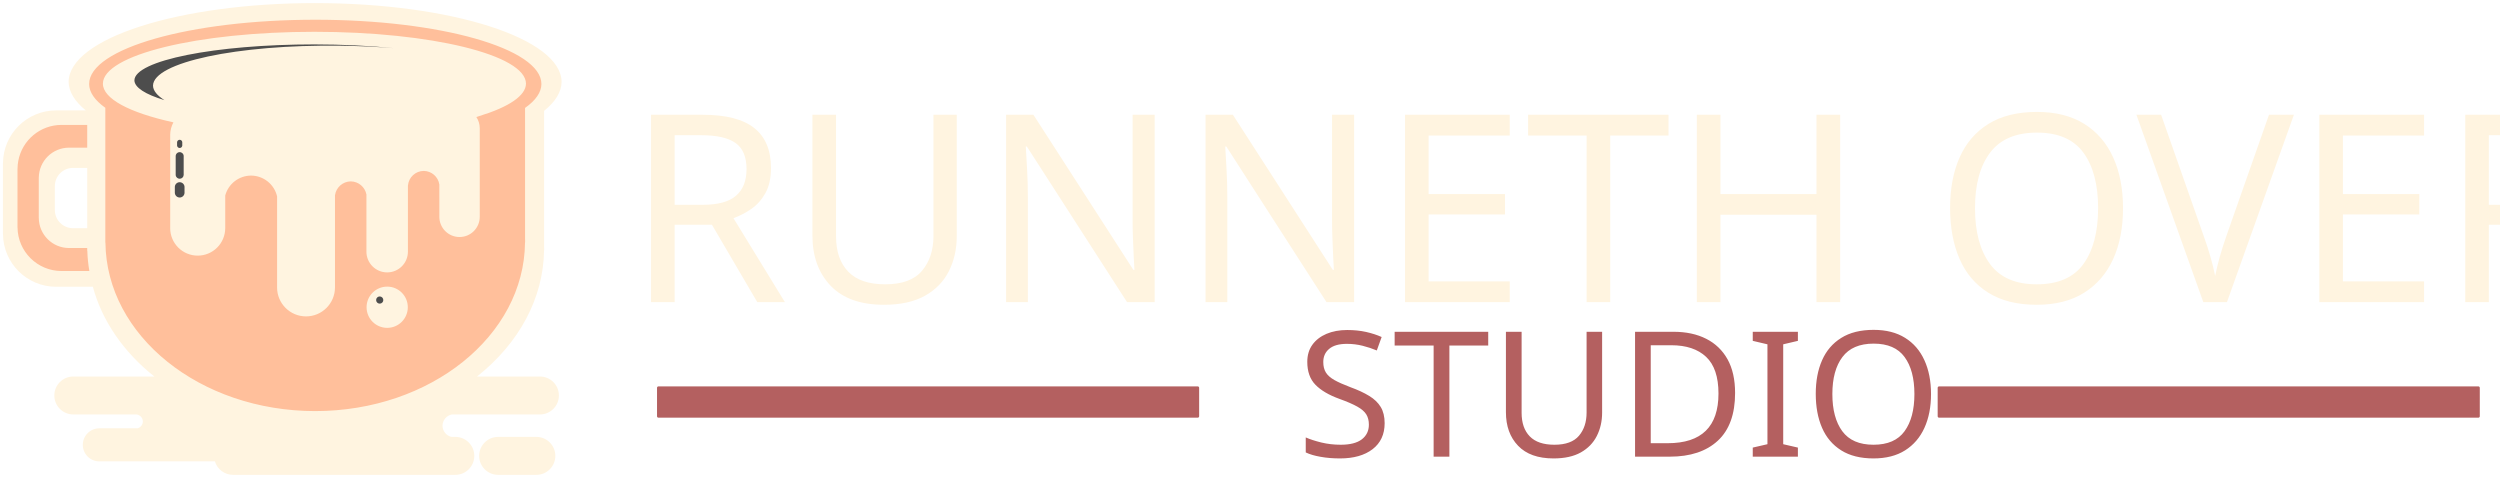
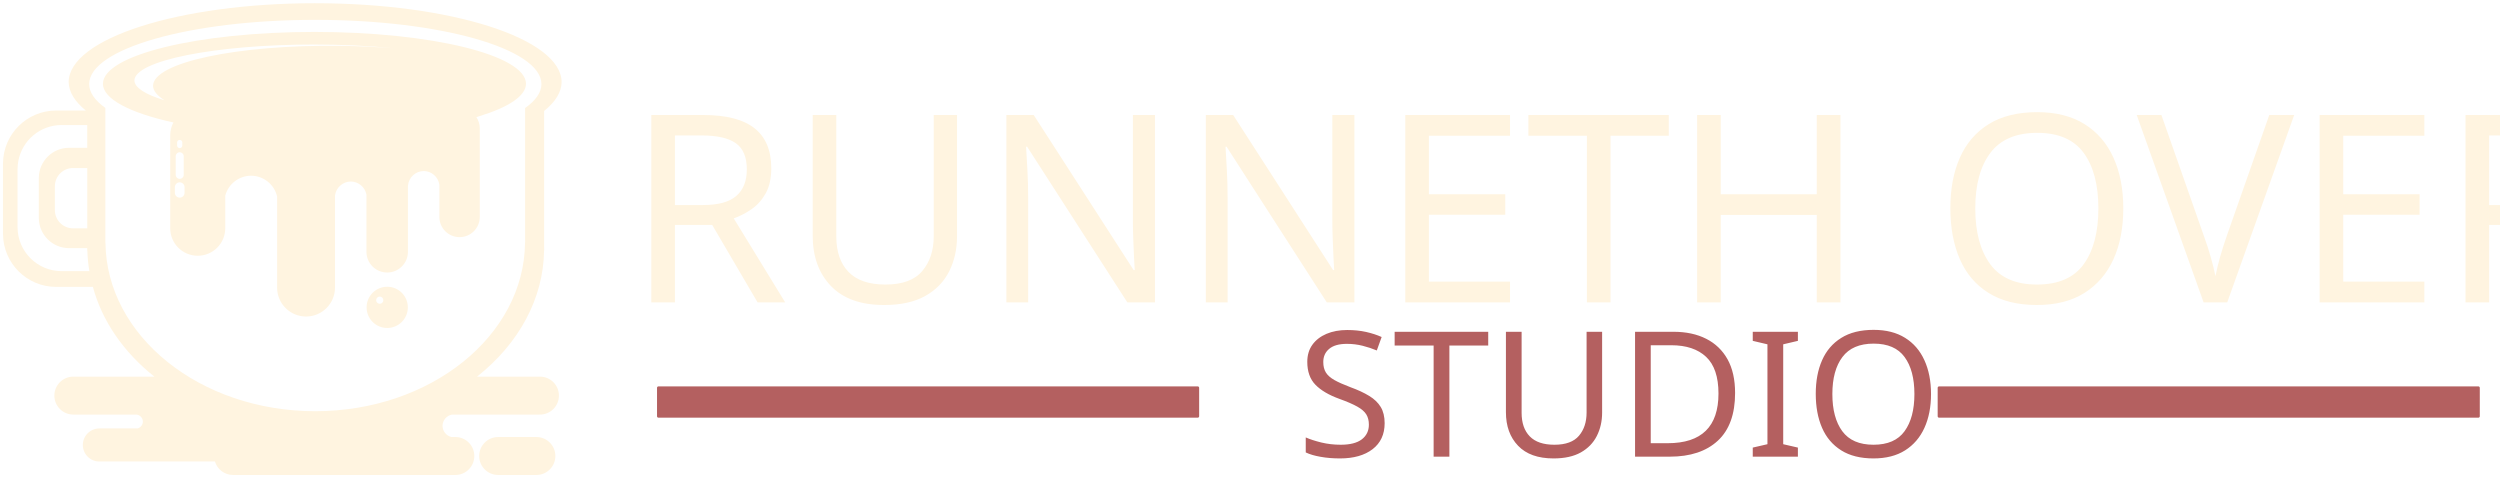
<svg xmlns="http://www.w3.org/2000/svg" width="1920" height="367" viewBox="0 0 508 97.102" version="1.1" id="svg1" xml:space="preserve">
  <defs id="defs1" />
  <g id="layer7" style="display:none">
    <path style="fill:#ff0000;stroke:#ff0000;stroke-width:0.376px;stroke-linecap:butt;stroke-linejoin:miter;stroke-opacity:1" d="m 142.875,83.301 c 0,98.924 0,100.056 0,100.056" id="path16" />
  </g>
  <g id="layer5" style="display:none">
    <path style="display:inline;fill:none;stroke:#07ff00;stroke-width:1.269;stroke-linecap:butt;stroke-linejoin:miter;stroke-dasharray:none;stroke-opacity:1" d="m 351.95,277.151 c -256.938,0 -256.938,0 -256.938,0" id="path18" />
  </g>
-   <g id="layer1" style="display:none">
-     <rect style="fill:#4d4d4d;fill-opacity:1;stroke:#4d4d4d;stroke-width:1;stroke-linecap:round;stroke-linejoin:round;stroke-opacity:1" id="rect1" width="509.852" height="98.69" x="-0.794" y="-0.529" />
-   </g>
  <g id="layer8" style="display:none">
    <rect style="display:inline;fill:#fff4e0;fill-opacity:1;stroke:none;stroke-width:0;stroke-linecap:round;stroke-linejoin:round;stroke-opacity:1" id="rect115" width="508" height="285.75" x="-4.9999999e-06" y="-4.9999999e-06" />
    <circle style="display:inline;fill:#00ff00;fill-opacity:1;stroke:#ff0000;stroke-width:0;stroke-linecap:round;stroke-linejoin:round;stroke-opacity:1" id="path115" cx="254" cy="142.875" r="142.875" />
  </g>
-   <g id="layer9" style="display:inline;opacity:1;fill:#ffbf9b;fill-opacity:1;stroke:none">
+   <g id="layer9" style="display:none;opacity:1;fill:#ffbf9b;fill-opacity:1;stroke:none">
    <path id="path117" style="display:inline;opacity:1;fill:#ffbf9b;fill-opacity:1;stroke:none;stroke-width:0.227px;stroke-linecap:butt;stroke-linejoin:miter;stroke-opacity:1" d="M 63.672,1.992 C 62.924,2.007 62.229,2.044 61.598,2.104 51.491,3.067 33.603,4.751 27.426,7.238 21.25,9.724 18.522,12.291 17.399,14.457 c -1.123,2.166 -0.642,4.893 0.241,6.096 0.882,1.203 1.444,3.209 1.444,3.209 -0.802,0 -5.936,-0.321 -8.102,0.08 -2.166,0.401 -8.824,4.332 -9.145,8.824 -0.321,4.492 -0.08,17.487 1.043,18.69 1.123,1.203 5.053,5.615 8.824,5.695 3.77,0.08 8.021,-0.642 8.663,-0.08 0.642,0.561 4.091,9.064 5.134,10.508 1.043,1.444 9.385,10.428 13.877,12.273 4.492,1.845 16.364,5.775 27.513,5.454 11.15,-0.321 27.594,-8.102 29.278,-9.706 1.685,-1.604 10.107,-13.717 11.15,-17.246 1.043,-3.529 1.203,-35.856 1.203,-35.856 0,0 3.209,-3.208 3.449,-5.134 0.241,-1.925 -3.77,-7.54 -8.904,-9.305 C 98.256,6.305 74.901,1.76 63.672,1.992 Z M 61.718,8.2 A 35.094,7.981 0 0 1 91.124,11.828 35.094,7.981 0 0 0 68.009,9.852 35.094,7.981 0 0 0 32.915,17.834 35.094,7.981 0 0 0 38.669,22.195 35.094,7.981 0 0 1 26.624,16.182 35.094,7.981 0 0 1 61.718,8.2 Z M 35.287,27.853 h 2.647 v 13.075 h -2.647 z m -24.465,5.695 h 7.219 v 13.396 h -7.219 z m 65.054,26.15 h 2.647 v 2.486 h -2.647 z" />
    <path id="path121" style="opacity:1;fill:#fff4e0;fill-opacity:1;stroke:none;stroke-width:0;stroke-linecap:round;stroke-linejoin:round;stroke-opacity:1" d="M 62.941,8.36 A 36.397,8.021 0 0 0 26.544,16.382 36.397,8.021 0 0 0 40.432,22.667 36.397,8.021 0 0 1 32.021,17.557 36.397,8.021 0 0 1 68.418,9.536 36.397,8.021 0 0 1 90.922,11.255 36.397,8.021 0 0 0 62.941,8.36 Z M 35.368,27.993 v 12.393 h 2.346 V 27.993 Z m 41.784,32.156 a 0.854,0.854 0 0 0 -0.854,0.854 0.854,0.854 0 0 0 0.854,0.854 0.854,0.854 0 0 0 0.854,-0.854 0.854,0.854 0 0 0 -0.854,-0.854 z" />
  </g>
-   <g id="layer2" style="display:inline">
-     <ellipse style="fill:#4d4d4d;fill-opacity:1;stroke:#4d4d4d;stroke-width:1;stroke-linecap:round;stroke-linejoin:round;stroke-opacity:1" id="path1" cx="77.391" cy="61.119" rx="1.191" ry="1.058" />
-     <rect style="fill:#4d4d4d;fill-opacity:1;stroke:#4d4d4d;stroke-width:1;stroke-linecap:round;stroke-linejoin:round;stroke-opacity:1" id="rect3" width="2.817" height="12.862" x="35.4" y="27.561" />
-     <path style="fill:#4d4d4d;fill-opacity:1;stroke:#4d4d4d;stroke-width:0.265px;stroke-linecap:butt;stroke-linejoin:miter;stroke-opacity:1" d="m 36.748,22.049 c -6.002,-0.49 -10.779,-1.592 -10.779,-4.042 0,-2.45 0.857,-4.532 2.45,-5.145 1.592,-0.612 17.394,-4.042 20.334,-4.41 2.94,-0.367 28.418,-1.47 31.726,0.735 3.307,2.205 1.592,2.327 0.857,2.327 -0.735,0 -13.964,-1.347 -19.354,-0.735 -5.39,0.612 -13.229,0 -18.986,1.837 -5.757,1.837 -9.064,1.837 -9.309,3.92 -0.245,2.082 1.96,5.267 2.572,5.39" id="path3" />
-   </g>
-   <g id="layer3" style="display:inline">
-     <path id="path20-5" style="display:inline;fill:#fff4e0;fill-opacity:1;stroke:none;stroke-width:0;stroke-linecap:round;stroke-linejoin:round" d="M 64.031,0.629 A 50.087,16.053 0 0 0 13.944,16.682 a 50.087,16.053 0 0 0 3.494,5.756 h -5.962 v 0.002 a 10.803,10.803 0 0 0 -0.073,-0.005 l -0.004,-0.002 A 10.803,10.803 0 0 0 0.605,33.131 h -0.009 v 14.438 h 0.009 a 10.803,10.803 0 0 0 10.796,10.703 10.803,10.803 0 0 0 0.132,-0.009 h 7.333 A 46.429,36.718 0 0 0 31.362,76.508 H 14.972 a 3.856,3.856 0 0 0 -0.076,-9.93e-4 v -9.94e-4 a 3.856,3.856 0 0 0 -3.856,3.856 3.856,3.856 0 0 0 3.834,3.854 v 0.003 h 12.441 v 0.008 a 1.465,1.465 0 0 1 0.028,-0.008 h 0.433 a 1.465,1.465 0 0 1 1.252,1.407 1.465,1.465 0 0 1 -1.059,1.401 h -0.654 -7.155 v 0.008 a 3.361,3.361 0 0 0 -3.334,3.358 3.361,3.361 0 0 0 3.362,3.361 3.361,3.361 0 0 0 0.1,-0.008 h 23.376 a 3.856,3.856 0 0 0 3.674,2.743 v 7.5e-4 h 45.177 a 3.856,3.856 0 0 0 0.005,0 3.856,3.856 0 0 0 3.857,-3.857 3.856,3.856 0 0 0 -3.857,-3.855 3.856,3.856 0 0 0 -0.005,0 h -0.799 a 2.373,2.373 0 0 1 -1.801,-2.265 2.373,2.373 0 0 1 1.9,-2.295 h 17.758 v -0.01 a 3.856,3.856 0 0 0 0.14,0.01 3.856,3.856 0 0 0 3.856,-3.856 3.856,3.856 0 0 0 -3.856,-3.855 3.856,3.856 0 0 0 -0.14,0.01 v -0.009 H 96.93 a 46.429,36.718 0 0 0 13.619,-25.558 h 0.011 v -0.11 a 46.429,36.718 0 0 0 0.016,-0.182 46.429,36.718 0 0 0 -0.016,-0.552 v -27.581 a 50.087,16.053 0 0 0 3.556,-5.842 A 50.087,16.053 0 0 0 64.03,0.63 Z m 0.032,3.379 v 3.88e-4 h 3.85e-4 a 45.953,13.066 0 0 1 45.952,13.067 45.953,13.066 0 0 1 -3.323,4.854 v 2.979 a 49.099,15.737 0 0 0 7.6e-4,-9.93e-4 v 23.594 a 42.653,34.515 0 0 1 0.014,0.518 42.653,34.515 0 0 1 -0.014,0.171 v 0.103 h -0.01 A 42.653,34.515 0 0 1 64.053,83.534 42.653,34.515 0 0 1 21.424,49.294 h -0.022 v -0.247 a 42.653,34.515 0 0 1 -0.004,-0.027 42.653,34.515 0 0 1 0.004,-0.028 V 24.949 22.242 21.903 A 45.953,13.066 0 0 1 18.11,17.076 45.953,13.066 0 0 1 64.062,4.009 Z m -0.169,2.453 3.79e-4,3.87e-4 a 42.985,10.545 0 0 0 -42.985,10.544 42.985,10.545 0 0 0 14.326,7.855 5.593,5.593 0 0 0 -0.656,2.554 5.593,5.593 0 0 0 0.005,0.063 v 18.822 a 5.593,5.593 0 0 0 -0.004,0.051 5.593,5.593 0 0 0 5.593,5.593 5.593,5.593 0 0 0 5.593,-5.581 h 0.002 v -6.643 a 5.459,5.459 0 0 1 5.23,-4.041 5.459,5.459 0 0 1 5.307,4.233 v 18.443 a 5.884,5.884 0 0 0 -0.004,0.053 5.884,5.884 0 0 0 5.884,5.884 5.884,5.884 0 0 0 5.882,-5.871 h 0.002 V 39.673 a 3.282,3.282 0 0 1 3.206,-2.817 3.282,3.282 0 0 1 3.185,2.672 v 11.569 a 4.216,4.216 0 0 0 -0.004,0.038 4.216,4.216 0 0 0 4.217,4.216 4.216,4.216 0 0 0 4.216,-4.207 h 7.41e-4 V 37.682 h 0.009 a 3.24,3.24 0 0 1 3.195,-2.952 3.24,3.24 0 0 1 3.181,2.774 v 2.364 a 4.105,4.105 0 0 0 -0.002,0.038 4.105,4.105 0 0 0 0.004,0.028 v 4.087 a 4.105,4.105 0 0 0 -0.002,0.037 4.105,4.105 0 0 0 4.105,4.104 4.105,4.105 0 0 0 4.104,-4.096 h 7.4e-4 V 30.143 h -7.2e-4 v -4.153 h -10e-4 a 4.105,4.105 0 0 0 -0.683,-2.203 41.231,9.576 0 0 0 0.581,-0.202 42.985,10.545 0 0 0 9.497,-6.581 A 42.985,10.545 0 0 0 63.894,6.461 Z m -0.002,2.56 a 36.583,7.331 0 0 1 16.104,0.765 37.893,8.566 0.668 0 0 -10.915,-0.503 37.893,8.566 0.668 0 0 -37.99,8.123 37.893,8.566 0.668 0 0 2.331,2.944 36.583,7.331 0 0 1 -6.112,-3.998 36.583,7.331 0 0 1 36.583,-7.331 z M 12.506,25.378 a 8.95,8.95 0 0 1 0.061,0.005 v -9.93e-4 h 5.154 v 4.627 h -3.651 v 7.56e-4 a 6.147,6.147 0 0 0 -0.041,-0.004 l -0.002,-9.95e-4 a 6.147,6.147 0 0 0 -6.143,6.088 h -0.005 v 8.215 h 0.005 a 6.147,6.147 0 0 0 6.143,6.09 6.147,6.147 0 0 0 0.075,-0.005 h 3.618 v 0.234 a 46.429,36.718 0 0 0 -0.004,0.03 46.429,36.718 0 0 0 0.004,0.03 v 0.262 h 0.024 a 46.429,36.718 0 0 0 0.412,4.113 h -5.543 a 8.95,8.95 0 0 1 -0.108,0.009 8.95,8.95 0 0 1 -8.944,-8.868 h -0.007 v -11.943 h 0.009 a 9.118,9.118 0 0 1 0.151,-1.565 8.95,8.95 0 0 1 8.793,-7.315 z m 24.005,3.025 h 3.71e-4 a 0.531,0.531 0 0 1 0.53,0.531 0.531,0.531 0 0 1 -0.004,0.062 v 0.479 a 0.531,0.531 0 0 1 0.004,0.067 0.531,0.531 0 0 1 -0.004,0.062 0.531,0.531 0 0 0 0,3.87e-4 0.531,0.531 0 0 0 0,3.98e-4 0.531,0.531 0 0 0 0,3.77e-4 0.531,0.531 0 0 0 0,3.97e-4 0.531,0.531 0 0 1 -0.527,0.467 0.531,0.531 0 0 1 -0.526,-0.467 h -7.49e-4 v -0.015 a 0.531,0.531 0 0 1 -0.004,-0.049 0.531,0.531 0 0 1 0.004,-0.048 v -0.511 a 0.531,0.531 0 0 1 -0.004,-0.048 0.531,0.531 0 0 1 0.53,-0.531 z m 0,2.513 h 3.71e-4 a 0.815,0.815 0 0 1 0.815,0.815 0.815,0.815 0 0 1 -0.004,0.05 v 3.653 a 0.815,0.815 0 0 1 0.004,0.074 0.815,0.815 0 0 1 -0.004,0.05 0.815,0.815 0 0 0 0,3.89e-4 0.815,0.815 0 0 0 0,3.76e-4 0.815,0.815 0 0 0 0,3.98e-4 0.815,0.815 0 0 0 0,3.78e-4 0.815,0.815 0 0 0 0,3.98e-4 0.815,0.815 0 0 0 0,3.77e-4 0.815,0.815 0 0 0 0,3.97e-4 0.815,0.815 0 0 1 -0.811,0.762 0.815,0.815 0 0 1 -0.811,-0.762 h -3.88e-4 V 35.547 a 0.815,0.815 0 0 1 -0.002,-0.039 0.815,0.815 0 0 1 0.002,-0.038 v -3.7 a 0.815,0.815 0 0 1 0,-9.93e-4 0.815,0.815 0 0 1 -0.002,-0.037 0.815,0.815 0 0 1 0.815,-0.815 z m -21.674,3.203 -3.85e-4,3.77e-4 v 7.45e-4 a 3.694,3.694 0 0 1 0.025,9.95e-4 h 2.258 v 7.45e-4 h 0.603 v 12.247 h -0.602 v 7.65e-4 h -2.237 a 3.694,3.694 0 0 1 -0.045,0.003 3.694,3.694 0 0 1 -3.692,-3.66 h -0.004 v -4.936 h 0.004 a 3.694,3.694 0 0 1 3.691,-3.659 z m 21.674,2.907 a 0.987,0.987 0 0 1 0.987,0.987 0.987,0.987 0 0 1 -0.004,0.059 v 0.985 a 0.987,0.987 0 0 1 0.004,0.091 0.987,0.987 0 0 1 -0.987,0.987 0.987,0.987 0 0 1 -0.983,-0.929 h -0.002 v -0.021 a 0.987,0.987 0 0 1 -0.002,-0.038 0.987,0.987 0 0 1 0.002,-0.038 v -1.06 a 0.987,0.987 0 0 1 -0.002,-0.038 0.987,0.987 0 0 1 0.987,-0.987 z m 42.166,21.216 a 4.188,4.188 0 0 0 -4.188,4.189 4.188,4.188 0 0 0 4.188,4.189 4.188,4.188 0 0 0 4.189,-4.189 4.188,4.188 0 0 0 -4.189,-4.189 z m -1.519,1.995 a 0.731,0.731 0 0 1 0.731,0.732 0.731,0.731 0 0 1 -0.731,0.731 0.731,0.731 0 0 1 -0.731,-0.731 0.731,0.731 0 0 1 0.731,-0.732 z m 24.063,28.54 a 3.856,3.856 0 0 0 -3.856,3.855 3.856,3.856 0 0 0 3.856,3.857 3.856,3.856 0 0 0 0.047,-0.003 v 0.003 h 7.716 a 3.856,3.856 0 0 0 0.004,0 3.856,3.856 0 0 0 3.856,-3.857 3.856,3.856 0 0 0 -3.856,-3.855 3.856,3.856 0 0 0 -0.004,0 h -7.716 v 7.4e-4 a 3.856,3.856 0 0 0 -0.047,-7.4e-4 z" />
-   </g>
-   <path id="path20" style="display:none;opacity:1;fill:#4d4d4d;fill-opacity:1;stroke:none;stroke-width:0;stroke-linecap:round;stroke-linejoin:round" d="M 64.036,0.655 A 50.087,16.053 0 0 0 13.95,16.708 a 50.087,16.053 0 0 0 3.494,5.756 h -5.962 v 0.002 a 10.803,10.803 0 0 0 -0.073,-0.005 l -0.004,-0.002 A 10.803,10.803 0 0 0 0.611,33.157 h -0.009 v 14.438 h 0.009 a 10.803,10.803 0 0 0 10.796,10.703 10.803,10.803 0 0 0 0.132,-0.009 h 7.333 a 46.429,36.718 0 0 0 12.496,18.245 H 14.978 a 3.856,3.856 0 0 0 -0.076,-9.93e-4 v -9.94e-4 a 3.856,3.856 0 0 0 -3.856,3.856 3.856,3.856 0 0 0 3.834,3.854 v 0.003 h 12.441 v 0.008 a 1.465,1.465 0 0 1 0.028,-0.008 h 0.433 a 1.465,1.465 0 0 1 1.252,1.407 1.465,1.465 0 0 1 -1.059,1.401 h -0.654 -7.155 v 0.008 a 3.361,3.361 0 0 0 -3.334,3.358 3.361,3.361 0 0 0 3.362,3.361 3.361,3.361 0 0 0 0.1,-0.008 h 23.376 a 3.856,3.856 0 0 0 3.674,2.743 v 7.45e-4 H 92.52 a 3.856,3.856 0 0 0 0.005,0 3.856,3.856 0 0 0 3.857,-3.857 3.856,3.856 0 0 0 -3.857,-3.855 3.856,3.856 0 0 0 -0.005,0 h -0.799 a 2.373,2.373 0 0 1 -1.801,-2.265 2.373,2.373 0 0 1 1.9,-2.295 h 17.758 v -0.01 a 3.856,3.856 0 0 0 0.14,0.01 3.856,3.856 0 0 0 3.856,-3.856 3.856,3.856 0 0 0 -3.856,-3.855 3.856,3.856 0 0 0 -0.14,0.01 v -0.009 H 96.936 A 46.429,36.718 0 0 0 110.554,50.976 h 0.011 v -0.11 a 46.429,36.718 0 0 0 0.016,-0.182 46.429,36.718 0 0 0 -0.016,-0.552 v -27.581 a 50.087,16.053 0 0 0 3.556,-5.842 A 50.087,16.053 0 0 0 64.035,0.656 Z m 0.032,3.379 v 3.873e-4 h 3.85e-4 a 45.953,13.066 0 0 1 45.952,13.067 45.953,13.066 0 0 1 -3.323,4.854 v 2.979 a 49.099,15.737 0 0 0 7.6e-4,-9.93e-4 v 23.594 a 42.653,34.515 0 0 1 0.014,0.518 42.653,34.515 0 0 1 -0.014,0.171 v 0.103 h -0.01 A 42.653,34.515 0 0 1 64.059,83.56 42.653,34.515 0 0 1 21.43,49.32 h -0.022 v -0.247 a 42.653,34.515 0 0 1 -0.004,-0.027 42.653,34.515 0 0 1 0.004,-0.028 V 24.974 22.268 21.929 A 45.953,13.066 0 0 1 18.116,17.101 45.953,13.066 0 0 1 64.068,4.034 Z m -0.169,2.453 3.79e-4,3.874e-4 a 42.985,10.545 0 0 0 -42.985,10.544 42.985,10.545 0 0 0 14.326,7.855 5.593,5.593 0 0 0 -0.656,2.554 5.593,5.593 0 0 0 0.005,0.063 v 18.822 a 5.593,5.593 0 0 0 -0.004,0.051 5.593,5.593 0 0 0 5.593,5.593 5.593,5.593 0 0 0 5.593,-5.581 h 0.002 v -6.643 a 5.459,5.459 0 0 1 5.23,-4.041 5.459,5.459 0 0 1 5.307,4.233 V 58.382 a 5.884,5.884 0 0 0 -0.004,0.053 5.884,5.884 0 0 0 5.884,5.884 5.884,5.884 0 0 0 5.882,-5.871 h 0.002 V 39.699 a 3.282,3.282 0 0 1 3.206,-2.817 3.282,3.282 0 0 1 3.185,2.672 v 11.569 a 4.216,4.216 0 0 0 -0.004,0.038 4.216,4.216 0 0 0 4.217,4.216 4.216,4.216 0 0 0 4.216,-4.207 h 7.41e-4 V 37.707 h 0.009 a 3.24,3.24 0 0 1 3.195,-2.952 3.24,3.24 0 0 1 3.181,2.774 v 2.364 a 4.105,4.105 0 0 0 -0.002,0.038 4.105,4.105 0 0 0 0.004,0.028 V 44.047 a 4.105,4.105 0 0 0 -0.002,0.037 4.105,4.105 0 0 0 4.105,4.104 4.105,4.105 0 0 0 4.104,-4.096 h 7.41e-4 V 30.169 h -7.23e-4 v -4.153 h -0.002 A 4.105,4.105 0 0 0 96.806,23.814 41.231,9.576 0 0 0 97.388,23.612 42.985,10.545 0 0 0 106.884,17.031 42.985,10.545 0 0 0 63.9,6.487 Z m -0.002,2.56 A 36.583,7.331 0 0 1 80,9.812 37.893,8.566 0.668 0 0 69.085,9.309 37.893,8.566 0.668 0 0 31.095,17.432 37.893,8.566 0.668 0 0 33.425,20.376 36.583,7.331 0 0 1 27.313,16.378 36.583,7.331 0 0 1 63.897,9.046 Z M 12.512,25.404 a 8.95,8.95 0 0 1 0.061,0.005 v -9.93e-4 h 5.154 v 4.627 h -3.651 v 7.56e-4 a 6.147,6.147 0 0 0 -0.041,-0.004 l -0.002,-9.95e-4 a 6.147,6.147 0 0 0 -6.143,6.088 h -0.005 v 8.215 h 0.005 a 6.147,6.147 0 0 0 6.143,6.09 6.147,6.147 0 0 0 0.075,-0.005 h 3.618 v 0.234 a 46.429,36.718 0 0 0 -0.004,0.03 46.429,36.718 0 0 0 0.004,0.03 v 0.262 h 0.024 a 46.429,36.718 0 0 0 0.412,4.113 h -5.543 a 8.95,8.95 0 0 1 -0.108,0.009 8.95,8.95 0 0 1 -8.944,-8.868 h -0.007 v -11.943 h 0.009 a 9.118,9.118 0 0 1 0.151,-1.565 8.95,8.95 0 0 1 8.793,-7.315 z m 24.005,3.025 h 3.71e-4 a 0.531,0.531 0 0 1 0.53,0.531 0.531,0.531 0 0 1 -0.004,0.062 v 0.479 a 0.531,0.531 0 0 1 0.004,0.067 0.531,0.531 0 0 1 -0.004,0.062 0.531,0.531 0 0 0 0,3.87e-4 0.531,0.531 0 0 0 0,3.98e-4 0.531,0.531 0 0 0 0,3.77e-4 0.531,0.531 0 0 0 0,3.97e-4 0.531,0.531 0 0 1 -0.527,0.467 0.531,0.531 0 0 1 -0.526,-0.467 h -7.49e-4 v -0.015 a 0.531,0.531 0 0 1 -0.004,-0.049 0.531,0.531 0 0 1 0.004,-0.048 V 29.008 a 0.531,0.531 0 0 1 -0.004,-0.048 0.531,0.531 0 0 1 0.53,-0.531 z m 0,2.513 h 3.71e-4 a 0.815,0.815 0 0 1 0.815,0.815 0.815,0.815 0 0 1 -0.004,0.05 v 3.653 a 0.815,0.815 0 0 1 0.004,0.074 0.815,0.815 0 0 1 -0.004,0.05 0.815,0.815 0 0 0 0,3.89e-4 0.815,0.815 0 0 0 0,3.76e-4 0.815,0.815 0 0 0 0,3.98e-4 0.815,0.815 0 0 0 0,3.78e-4 0.815,0.815 0 0 0 0,3.98e-4 0.815,0.815 0 0 0 0,3.77e-4 0.815,0.815 0 0 0 0,3.97e-4 0.815,0.815 0 0 1 -0.811,0.762 0.815,0.815 0 0 1 -0.811,-0.762 h -3.88e-4 v -0.014 a 0.815,0.815 0 0 1 -0.002,-0.039 0.815,0.815 0 0 1 0.002,-0.038 v -3.7 a 0.815,0.815 0 0 1 0,-9.93e-4 0.815,0.815 0 0 1 -0.002,-0.037 0.815,0.815 0 0 1 0.815,-0.815 z m -21.674,3.203 -3.85e-4,3.77e-4 v 7.45e-4 a 3.694,3.694 0 0 1 0.025,9.95e-4 h 2.258 v 7.45e-4 h 0.603 v 12.247 h -0.602 v 7.65e-4 h -2.237 a 3.694,3.694 0 0 1 -0.045,0.003 3.694,3.694 0 0 1 -3.692,-3.66 h -0.004 v -4.936 h 0.004 a 3.694,3.694 0 0 1 3.691,-3.659 z m 21.674,2.907 a 0.987,0.987 0 0 1 0.987,0.987 0.987,0.987 0 0 1 -0.004,0.059 v 0.985 a 0.987,0.987 0 0 1 0.004,0.091 0.987,0.987 0 0 1 -0.987,0.987 0.987,0.987 0 0 1 -0.983,-0.929 h -0.002 v -0.021 a 0.987,0.987 0 0 1 -0.002,-0.038 0.987,0.987 0 0 1 0.002,-0.038 v -1.06 a 0.987,0.987 0 0 1 -0.002,-0.038 0.987,0.987 0 0 1 0.987,-0.987 z M 78.683,58.268 a 4.188,4.188 0 0 0 -4.188,4.189 4.188,4.188 0 0 0 4.188,4.189 4.188,4.188 0 0 0 4.189,-4.189 4.188,4.188 0 0 0 -4.189,-4.189 z m -1.519,1.995 a 0.731,0.731 0 0 1 0.731,0.732 0.731,0.731 0 0 1 -0.731,0.731 0.731,0.731 0 0 1 -0.731,-0.731 0.731,0.731 0 0 1 0.731,-0.732 z m 24.063,28.54 a 3.856,3.856 0 0 0 -3.856,3.855 3.856,3.856 0 0 0 3.856,3.857 3.856,3.856 0 0 0 0.047,-0.003 v 0.003 h 7.716 a 3.856,3.856 0 0 0 0.004,0 3.856,3.856 0 0 0 3.856,-3.857 3.856,3.856 0 0 0 -3.856,-3.855 3.856,3.856 0 0 0 -0.004,0 h -7.716 v 7.46e-4 a 3.856,3.856 0 0 0 -0.047,-7.46e-4 z" />
+   <path id="path20" style="display:inline;opacity:1;fill:#fff4e0;fill-opacity:1;stroke:none;stroke-width:0;stroke-linecap:round;stroke-linejoin:round" d="M 64.036,0.655 A 50.087,16.053 0 0 0 13.95,16.708 a 50.087,16.053 0 0 0 3.494,5.756 h -5.962 v 0.002 a 10.803,10.803 0 0 0 -0.073,-0.005 l -0.004,-0.002 A 10.803,10.803 0 0 0 0.611,33.157 h -0.009 v 14.438 h 0.009 a 10.803,10.803 0 0 0 10.796,10.703 10.803,10.803 0 0 0 0.132,-0.009 h 7.333 a 46.429,36.718 0 0 0 12.496,18.245 H 14.978 a 3.856,3.856 0 0 0 -0.076,-9.93e-4 v -9.94e-4 a 3.856,3.856 0 0 0 -3.856,3.856 3.856,3.856 0 0 0 3.834,3.854 v 0.003 h 12.441 v 0.008 a 1.465,1.465 0 0 1 0.028,-0.008 h 0.433 a 1.465,1.465 0 0 1 1.252,1.407 1.465,1.465 0 0 1 -1.059,1.401 h -0.654 -7.155 v 0.008 a 3.361,3.361 0 0 0 -3.334,3.358 3.361,3.361 0 0 0 3.362,3.361 3.361,3.361 0 0 0 0.1,-0.008 h 23.376 a 3.856,3.856 0 0 0 3.674,2.743 v 7.45e-4 H 92.52 a 3.856,3.856 0 0 0 0.005,0 3.856,3.856 0 0 0 3.857,-3.857 3.856,3.856 0 0 0 -3.857,-3.855 3.856,3.856 0 0 0 -0.005,0 h -0.799 a 2.373,2.373 0 0 1 -1.801,-2.265 2.373,2.373 0 0 1 1.9,-2.295 h 17.758 v -0.01 a 3.856,3.856 0 0 0 0.14,0.01 3.856,3.856 0 0 0 3.856,-3.856 3.856,3.856 0 0 0 -3.856,-3.855 3.856,3.856 0 0 0 -0.14,0.01 v -0.009 H 96.936 A 46.429,36.718 0 0 0 110.554,50.976 h 0.011 v -0.11 a 46.429,36.718 0 0 0 0.016,-0.182 46.429,36.718 0 0 0 -0.016,-0.552 v -27.581 a 50.087,16.053 0 0 0 3.556,-5.842 A 50.087,16.053 0 0 0 64.035,0.656 Z m 0.032,3.379 v 3.873e-4 h 3.85e-4 a 45.953,13.066 0 0 1 45.952,13.067 45.953,13.066 0 0 1 -3.323,4.854 v 2.979 a 49.099,15.737 0 0 0 7.6e-4,-9.93e-4 v 23.594 a 42.653,34.515 0 0 1 0.014,0.518 42.653,34.515 0 0 1 -0.014,0.171 v 0.103 h -0.01 A 42.653,34.515 0 0 1 64.059,83.56 42.653,34.515 0 0 1 21.43,49.32 h -0.022 v -0.247 a 42.653,34.515 0 0 1 -0.004,-0.027 42.653,34.515 0 0 1 0.004,-0.028 V 24.974 22.268 21.929 A 45.953,13.066 0 0 1 18.116,17.101 45.953,13.066 0 0 1 64.068,4.034 Z m -0.169,2.453 3.79e-4,3.874e-4 a 42.985,10.545 0 0 0 -42.985,10.544 42.985,10.545 0 0 0 14.326,7.855 5.593,5.593 0 0 0 -0.656,2.554 5.593,5.593 0 0 0 0.005,0.063 v 18.822 a 5.593,5.593 0 0 0 -0.004,0.051 5.593,5.593 0 0 0 5.593,5.593 5.593,5.593 0 0 0 5.593,-5.581 h 0.002 v -6.643 a 5.459,5.459 0 0 1 5.23,-4.041 5.459,5.459 0 0 1 5.307,4.233 V 58.382 a 5.884,5.884 0 0 0 -0.004,0.053 5.884,5.884 0 0 0 5.884,5.884 5.884,5.884 0 0 0 5.882,-5.871 h 0.002 V 39.699 a 3.282,3.282 0 0 1 3.206,-2.817 3.282,3.282 0 0 1 3.185,2.672 v 11.569 a 4.216,4.216 0 0 0 -0.004,0.038 4.216,4.216 0 0 0 4.217,4.216 4.216,4.216 0 0 0 4.216,-4.207 h 7.41e-4 V 37.707 h 0.009 a 3.24,3.24 0 0 1 3.195,-2.952 3.24,3.24 0 0 1 3.181,2.774 v 2.364 a 4.105,4.105 0 0 0 -0.002,0.038 4.105,4.105 0 0 0 0.004,0.028 V 44.047 a 4.105,4.105 0 0 0 -0.002,0.037 4.105,4.105 0 0 0 4.105,4.104 4.105,4.105 0 0 0 4.104,-4.096 h 7.41e-4 V 30.169 h -7.23e-4 v -4.153 h -0.002 A 4.105,4.105 0 0 0 96.806,23.814 41.231,9.576 0 0 0 97.388,23.612 42.985,10.545 0 0 0 106.884,17.031 42.985,10.545 0 0 0 63.9,6.487 Z m -0.002,2.56 A 36.583,7.331 0 0 1 80,9.812 37.893,8.566 0.668 0 0 69.085,9.309 37.893,8.566 0.668 0 0 31.095,17.432 37.893,8.566 0.668 0 0 33.425,20.376 36.583,7.331 0 0 1 27.313,16.378 36.583,7.331 0 0 1 63.897,9.046 Z M 12.512,25.404 a 8.95,8.95 0 0 1 0.061,0.005 v -9.93e-4 h 5.154 v 4.627 h -3.651 v 7.56e-4 a 6.147,6.147 0 0 0 -0.041,-0.004 l -0.002,-9.95e-4 a 6.147,6.147 0 0 0 -6.143,6.088 h -0.005 v 8.215 h 0.005 a 6.147,6.147 0 0 0 6.143,6.09 6.147,6.147 0 0 0 0.075,-0.005 h 3.618 v 0.234 a 46.429,36.718 0 0 0 -0.004,0.03 46.429,36.718 0 0 0 0.004,0.03 v 0.262 h 0.024 a 46.429,36.718 0 0 0 0.412,4.113 h -5.543 a 8.95,8.95 0 0 1 -0.108,0.009 8.95,8.95 0 0 1 -8.944,-8.868 h -0.007 v -11.943 h 0.009 a 9.118,9.118 0 0 1 0.151,-1.565 8.95,8.95 0 0 1 8.793,-7.315 z m 24.005,3.025 h 3.71e-4 a 0.531,0.531 0 0 1 0.53,0.531 0.531,0.531 0 0 1 -0.004,0.062 v 0.479 a 0.531,0.531 0 0 1 0.004,0.067 0.531,0.531 0 0 1 -0.004,0.062 0.531,0.531 0 0 0 0,3.87e-4 0.531,0.531 0 0 0 0,3.98e-4 0.531,0.531 0 0 0 0,3.77e-4 0.531,0.531 0 0 0 0,3.97e-4 0.531,0.531 0 0 1 -0.527,0.467 0.531,0.531 0 0 1 -0.526,-0.467 h -7.49e-4 v -0.015 a 0.531,0.531 0 0 1 -0.004,-0.049 0.531,0.531 0 0 1 0.004,-0.048 V 29.008 a 0.531,0.531 0 0 1 -0.004,-0.048 0.531,0.531 0 0 1 0.53,-0.531 z m 0,2.513 h 3.71e-4 a 0.815,0.815 0 0 1 0.815,0.815 0.815,0.815 0 0 1 -0.004,0.05 v 3.653 a 0.815,0.815 0 0 1 0.004,0.074 0.815,0.815 0 0 1 -0.004,0.05 0.815,0.815 0 0 0 0,3.89e-4 0.815,0.815 0 0 0 0,3.76e-4 0.815,0.815 0 0 0 0,3.98e-4 0.815,0.815 0 0 0 0,3.78e-4 0.815,0.815 0 0 0 0,3.98e-4 0.815,0.815 0 0 0 0,3.77e-4 0.815,0.815 0 0 0 0,3.97e-4 0.815,0.815 0 0 1 -0.811,0.762 0.815,0.815 0 0 1 -0.811,-0.762 h -3.88e-4 v -0.014 a 0.815,0.815 0 0 1 -0.002,-0.039 0.815,0.815 0 0 1 0.002,-0.038 v -3.7 a 0.815,0.815 0 0 1 0,-9.93e-4 0.815,0.815 0 0 1 -0.002,-0.037 0.815,0.815 0 0 1 0.815,-0.815 z m -21.674,3.203 -3.85e-4,3.77e-4 v 7.45e-4 a 3.694,3.694 0 0 1 0.025,9.95e-4 h 2.258 v 7.45e-4 h 0.603 v 12.247 h -0.602 v 7.65e-4 h -2.237 a 3.694,3.694 0 0 1 -0.045,0.003 3.694,3.694 0 0 1 -3.692,-3.66 h -0.004 v -4.936 h 0.004 a 3.694,3.694 0 0 1 3.691,-3.659 z m 21.674,2.907 a 0.987,0.987 0 0 1 0.987,0.987 0.987,0.987 0 0 1 -0.004,0.059 v 0.985 a 0.987,0.987 0 0 1 0.004,0.091 0.987,0.987 0 0 1 -0.987,0.987 0.987,0.987 0 0 1 -0.983,-0.929 h -0.002 v -0.021 a 0.987,0.987 0 0 1 -0.002,-0.038 0.987,0.987 0 0 1 0.002,-0.038 v -1.06 a 0.987,0.987 0 0 1 -0.002,-0.038 0.987,0.987 0 0 1 0.987,-0.987 z M 78.683,58.268 a 4.188,4.188 0 0 0 -4.188,4.189 4.188,4.188 0 0 0 4.188,4.189 4.188,4.188 0 0 0 4.189,-4.189 4.188,4.188 0 0 0 -4.189,-4.189 z m -1.519,1.995 a 0.731,0.731 0 0 1 0.731,0.732 0.731,0.731 0 0 1 -0.731,0.731 0.731,0.731 0 0 1 -0.731,-0.731 0.731,0.731 0 0 1 0.731,-0.732 z m 24.063,28.54 a 3.856,3.856 0 0 0 -3.856,3.855 3.856,3.856 0 0 0 3.856,3.857 3.856,3.856 0 0 0 0.047,-0.003 v 0.003 h 7.716 a 3.856,3.856 0 0 0 0.004,0 3.856,3.856 0 0 0 3.856,-3.857 3.856,3.856 0 0 0 -3.856,-3.855 3.856,3.856 0 0 0 -0.004,0 h -7.716 v 7.46e-4 a 3.856,3.856 0 0 0 -0.047,-7.46e-4 z" />
  <g id="layer6" style="fill:#a0ced9;fill-opacity:1">
    <text xml:space="preserve" style="font-style:normal;font-variant:normal;font-weight:normal;font-stretch:normal;font-size:35.551px;font-family:Stylish;-inkscape-font-specification:Stylish;fill:#b46060;fill-opacity:1;stroke:none;stroke-width:0.52;stroke-linecap:round;stroke-opacity:1" x="263.517" y="92.792" id="text2">
      <tspan id="tspan2" style="font-size:35.551px;fill:#b46060;fill-opacity:1;stroke:none;stroke-width:0.52;stroke-opacity:1" x="263.517" y="92.792">STUDIO</tspan>
    </text>
    <rect style="fill:#b46060;fill-opacity:1;stroke:none;stroke-width:0.418;stroke-linecap:round;stroke-linejoin:round;stroke-dasharray:none;paint-order:normal" id="rect2" width="110.16" height="6.364" x="393.734" y="78.512" ry="0.295" />
    <rect style="fill:#b46060;fill-opacity:1;stroke:none;stroke-width:0.418;stroke-linecap:round;stroke-linejoin:round;stroke-dasharray:none;paint-order:normal" id="rect2-4" width="110.16" height="6.364" x="133.507" y="78.512" rx="0.291" ry="0.291" />
  </g>
-   <g id="layer10" style="display:inline">
-     <text xml:space="preserve" style="font-style:normal;font-variant:normal;font-weight:normal;font-stretch:normal;font-size:53.327px;font-family:Skranji;-inkscape-font-specification:Skranji;display:inline;fill:#fff4e0;fill-opacity:1;stroke:none;stroke-width:0.52;stroke-linecap:round" x="127.119" y="61.399" id="text1-0-9">
-       <tspan id="tspan1-7-4" style="font-size:53.327px;fill:#fff4e0;fill-opacity:1;stroke:none;stroke-width:0.52" x="127.119" y="61.399">RUNNETH OVER</tspan>
-     </text>
-   </g>
-   <g id="layer4" style="display:none;fill:#a0ced9;fill-opacity:1">
-     <text xml:space="preserve" style="font-style:normal;font-variant:normal;font-weight:normal;font-stretch:normal;font-size:53.327px;font-family:Skranji;-inkscape-font-specification:Skranji;display:inline;fill:#4d4d4d;fill-opacity:1;stroke:none;stroke-width:0.52;stroke-linecap:round" x="127.149" y="61.425" id="text1-0">
-       <tspan id="tspan1-7" style="font-size:53.327px;fill:#4d4d4d;fill-opacity:1;stroke:none;stroke-width:0.52" x="127.149" y="61.425">RUNNETH OVER</tspan>
+   <g id="layer4" style="display:inline;fill:#a0ced9;fill-opacity:1">
+     <text xml:space="preserve" style="font-style:normal;font-variant:normal;font-weight:normal;font-stretch:normal;font-size:53.327px;font-family:Skranji;-inkscape-font-specification:Skranji;fill:#fff4e0;fill-opacity:1;stroke:none;stroke-width:0.52;stroke-linecap:round" x="127.174" y="61.445" id="text1">
+       <tspan id="tspan1" style="font-size:53.327px;fill:#fff4e0;fill-opacity:1;stroke:none;stroke-width:0.52" x="127.174" y="61.445">RUNNETH OVER</tspan>
    </text>
  </g>
</svg>
